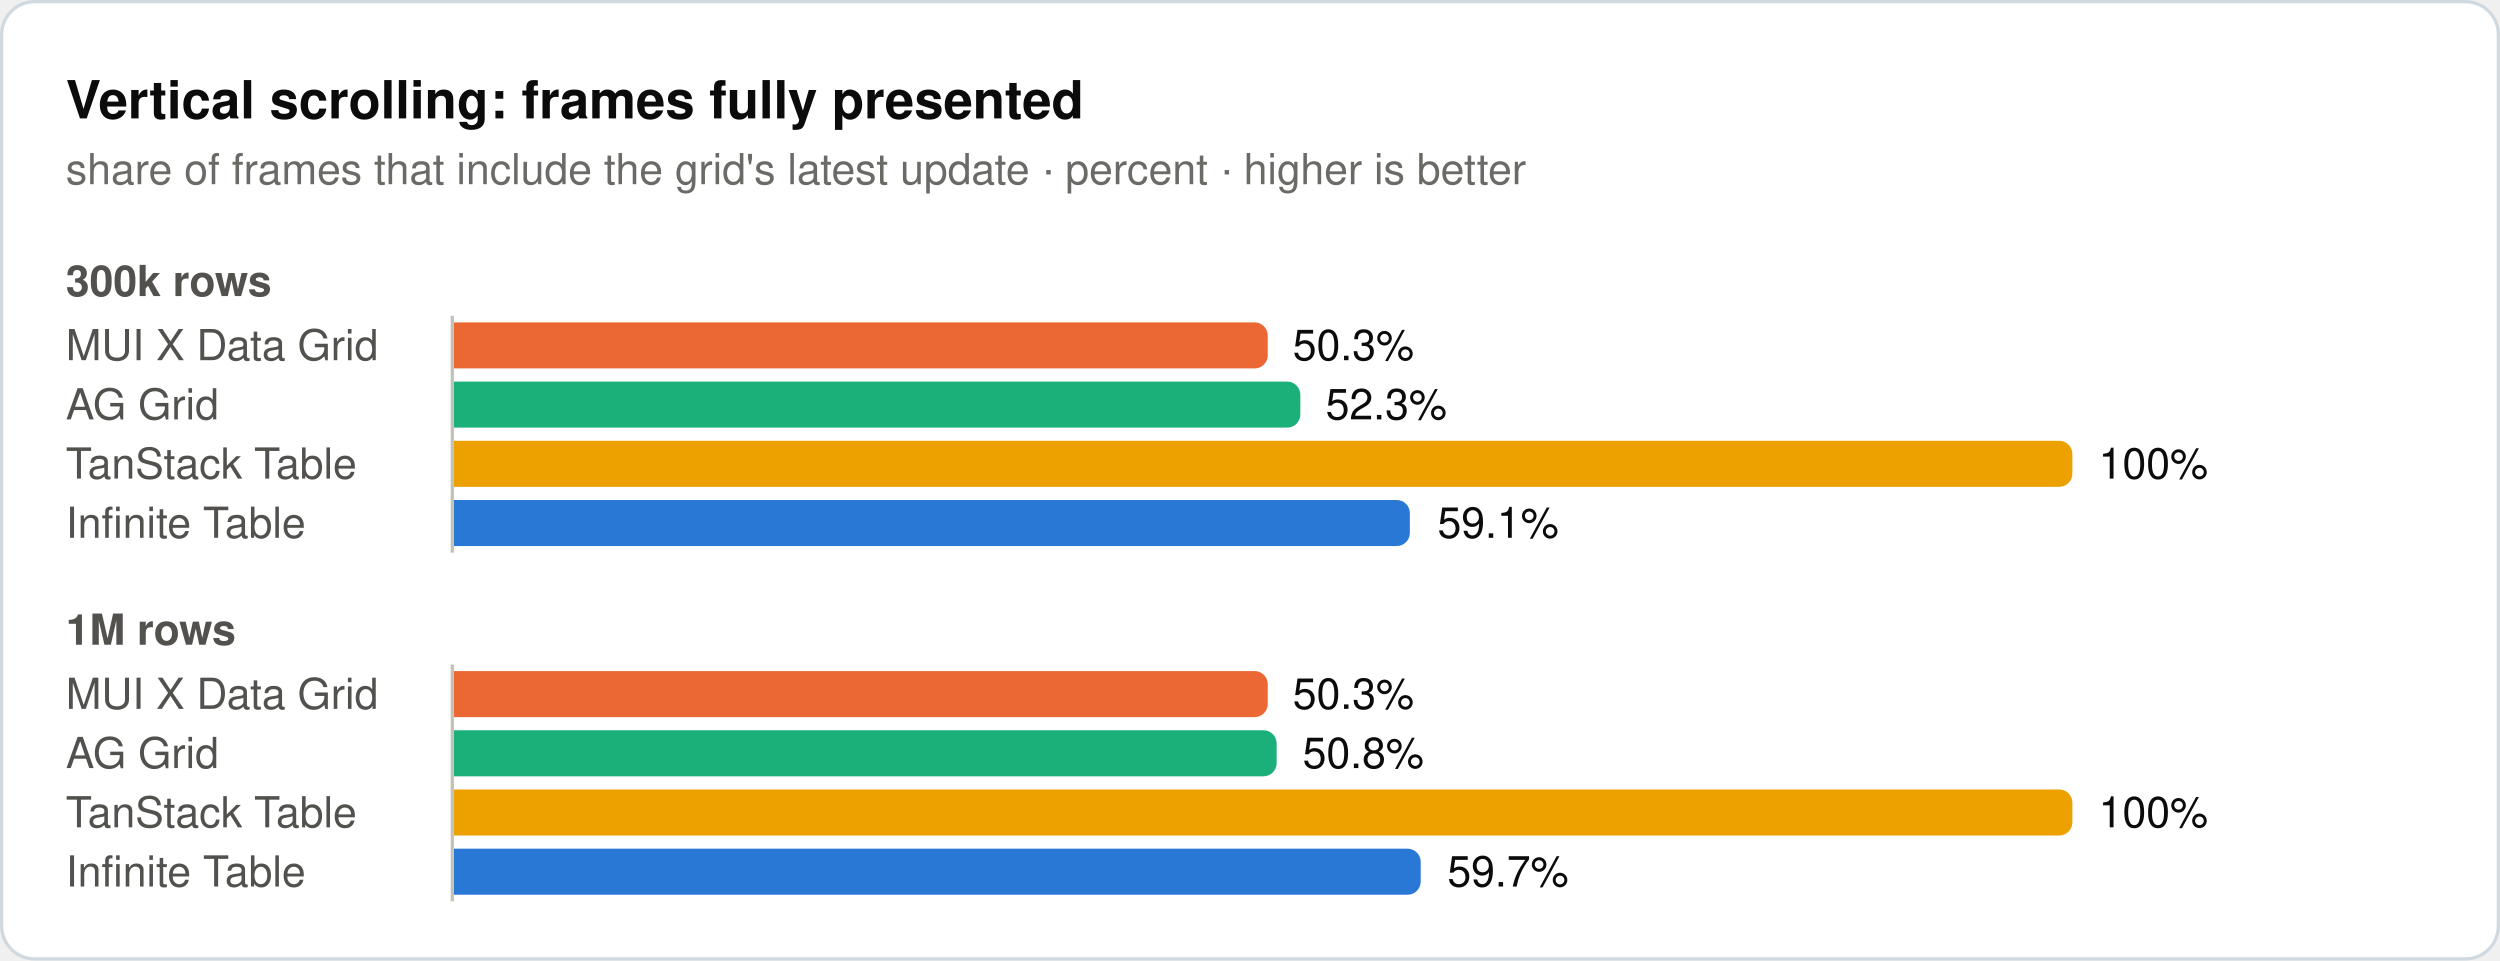
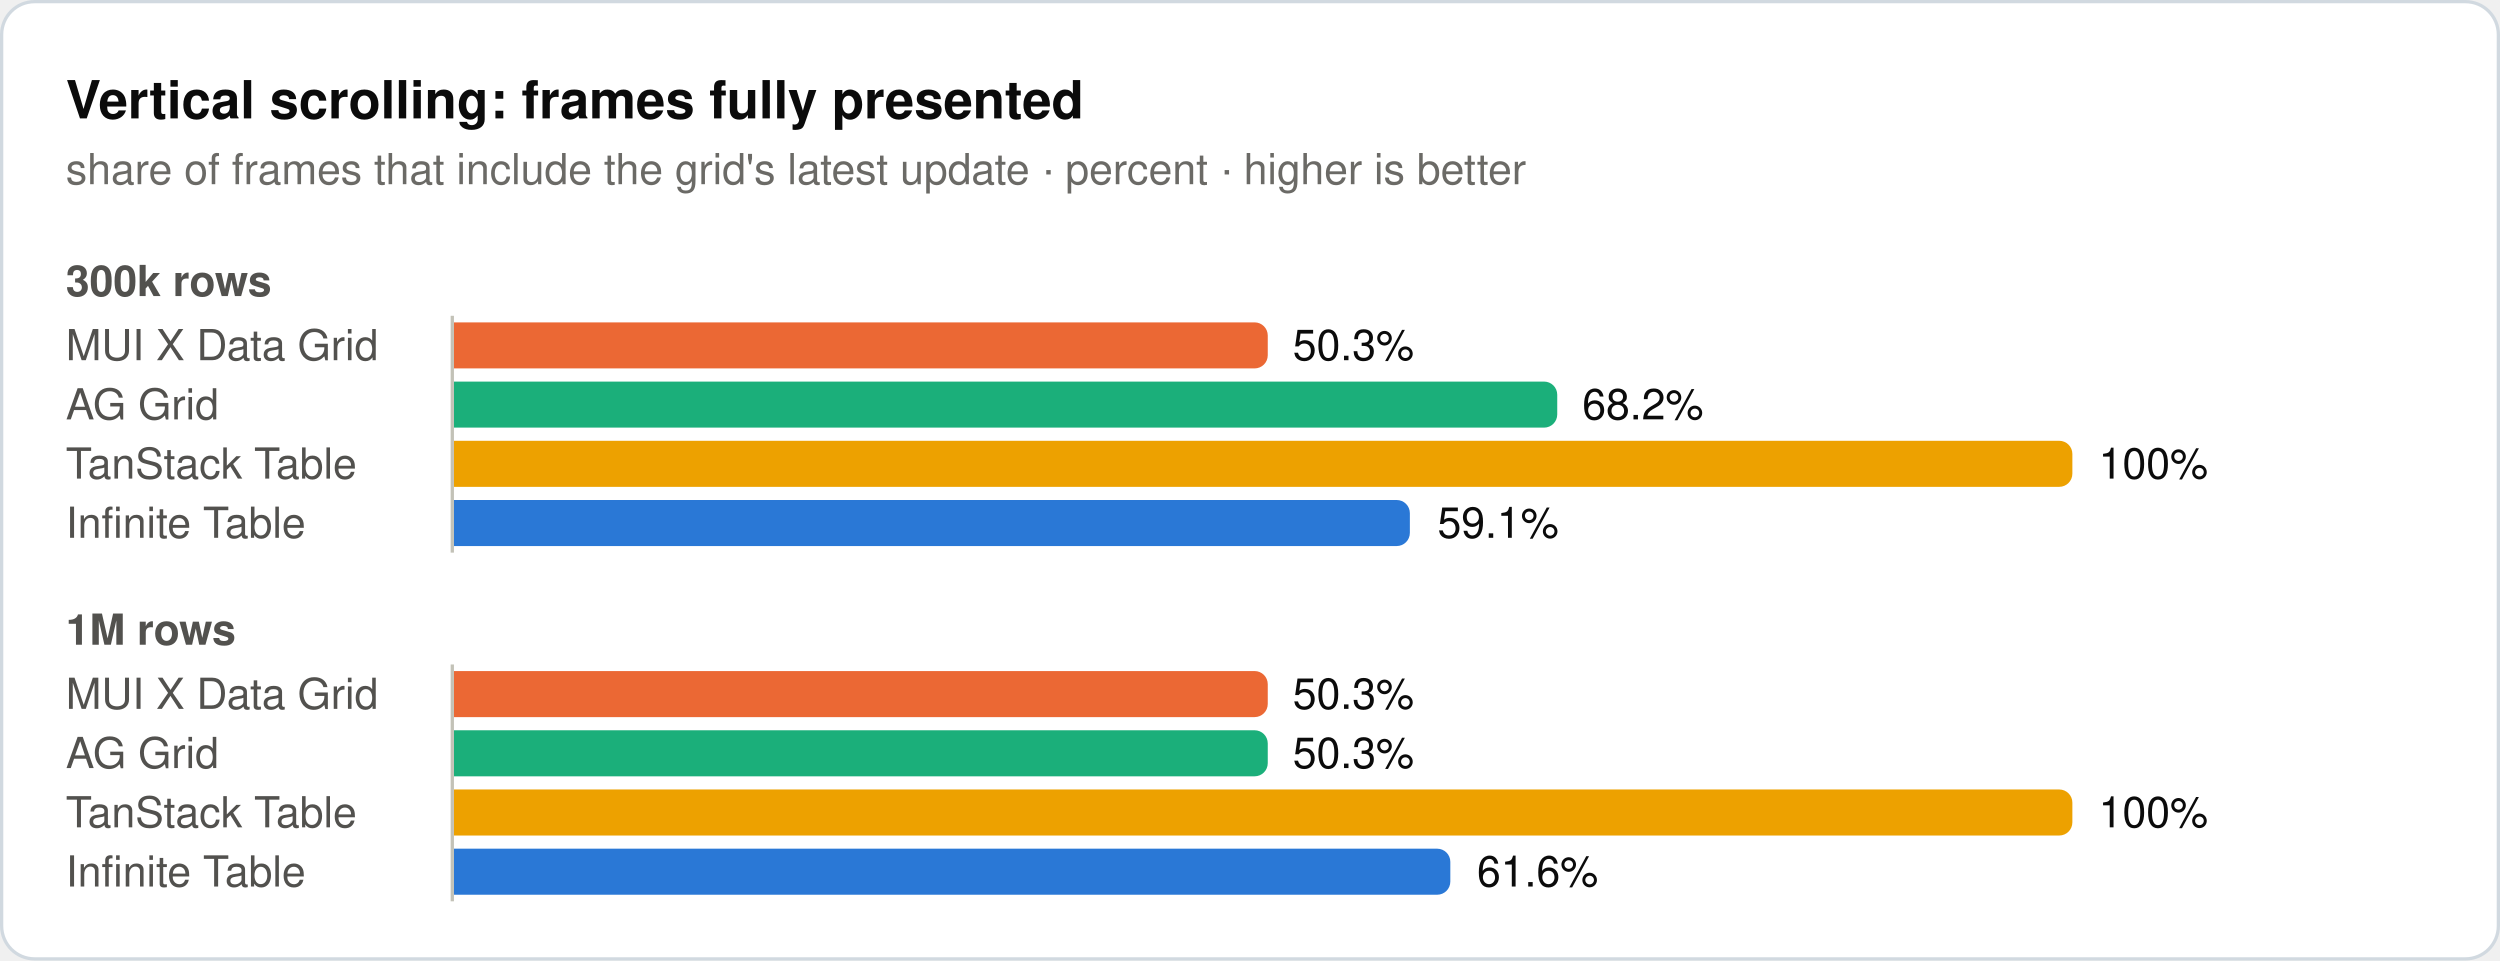
<svg xmlns="http://www.w3.org/2000/svg" width="760" height="292" viewBox="0 0 760 292" role="img">
  <rect x="0.5" y="0.5" width="759" height="291" rx="10" fill="#ffffff" stroke="#d1d9e0" />
  <text x="20" y="36" font-family="system-ui, -apple-system, 'Segoe UI', Helvetica, Arial, sans-serif" font-size="16" font-weight="600" fill="#0b0b0b">Vertical scrolling: frames fully presented</text>
  <text x="20" y="56" font-family="system-ui, -apple-system, 'Segoe UI', Helvetica, Arial, sans-serif" font-size="13" fill="#6b6a66">share of frames that include the grid's latest update · percent · higher is better</text>
  <text x="20" y="90" font-family="system-ui, -apple-system, 'Segoe UI', Helvetica, Arial, sans-serif" font-size="13" font-weight="600" fill="#52514e">300k rows</text>
  <text x="20" y="109.5" font-family="system-ui, -apple-system, 'Segoe UI', Helvetica, Arial, sans-serif" font-size="13" fill="#52514e">MUI X Data Grid</text>
  <path d="M138,98H381.4a4,4 0 0 1 4,4V108a4,4 0 0 1 -4,4H138Z" fill="#eb6834" />
  <text x="393" y="109.5" font-family="system-ui, -apple-system, 'Segoe UI', Helvetica, Arial, sans-serif" font-size="13" fill="#0b0b0b">50.3%</text>
  <text x="20" y="127.5" font-family="system-ui, -apple-system, 'Segoe UI', Helvetica, Arial, sans-serif" font-size="13" fill="#52514e">AG Grid</text>
-   <path d="M138,116H391.3a4,4 0 0 1 4,4V126a4,4 0 0 1 -4,4H138Z" fill="#1baf7a" />
-   <text x="403" y="127.5" font-family="system-ui, -apple-system, 'Segoe UI', Helvetica, Arial, sans-serif" font-size="13" fill="#0b0b0b">52.3%</text>
+   <path d="M138,116H469.4a4,4 0 0 1 4,4V126a4,4 0 0 1 -4,4H138Z" fill="#1baf7a" />
+   <text x="481" y="127.5" font-family="system-ui, -apple-system, 'Segoe UI', Helvetica, Arial, sans-serif" font-size="13" fill="#0b0b0b">68.2%</text>
  <text x="20" y="145.5" font-family="system-ui, -apple-system, 'Segoe UI', Helvetica, Arial, sans-serif" font-size="13" fill="#52514e">TanStack Table</text>
  <path d="M138,134H626a4,4 0 0 1 4,4V144a4,4 0 0 1 -4,4H138Z" fill="#eda100" />
  <text x="638" y="145.5" font-family="system-ui, -apple-system, 'Segoe UI', Helvetica, Arial, sans-serif" font-size="13" fill="#0b0b0b">100%</text>
  <text x="20" y="163.5" font-family="system-ui, -apple-system, 'Segoe UI', Helvetica, Arial, sans-serif" font-size="13" fill="#52514e">Infinite Table</text>
  <path d="M138,152H424.6a4,4 0 0 1 4,4V162a4,4 0 0 1 -4,4H138Z" fill="#2a78d6" />
  <text x="437" y="163.5" font-family="system-ui, -apple-system, 'Segoe UI', Helvetica, Arial, sans-serif" font-size="13" fill="#0b0b0b">59.1%</text>
  <line x1="137.5" y1="96" x2="137.5" y2="168" stroke="#c3c2b7" stroke-width="1" />
  <text x="20" y="196" font-family="system-ui, -apple-system, 'Segoe UI', Helvetica, Arial, sans-serif" font-size="13" font-weight="600" fill="#52514e">1M rows</text>
  <text x="20" y="215.5" font-family="system-ui, -apple-system, 'Segoe UI', Helvetica, Arial, sans-serif" font-size="13" fill="#52514e">MUI X Data Grid</text>
  <path d="M138,204H381.4a4,4 0 0 1 4,4V214a4,4 0 0 1 -4,4H138Z" fill="#eb6834" />
  <text x="393" y="215.5" font-family="system-ui, -apple-system, 'Segoe UI', Helvetica, Arial, sans-serif" font-size="13" fill="#0b0b0b">50.3%</text>
  <text x="20" y="233.5" font-family="system-ui, -apple-system, 'Segoe UI', Helvetica, Arial, sans-serif" font-size="13" fill="#52514e">AG Grid</text>
-   <path d="M138,222H384.1a4,4 0 0 1 4,4V232a4,4 0 0 1 -4,4H138Z" fill="#1baf7a" />
-   <text x="396" y="233.5" font-family="system-ui, -apple-system, 'Segoe UI', Helvetica, Arial, sans-serif" font-size="13" fill="#0b0b0b">50.8%</text>
+   <path d="M138,222H381.4a4,4 0 0 1 4,4V232a4,4 0 0 1 -4,4H138Z" fill="#1baf7a" />
+   <text x="393" y="233.5" font-family="system-ui, -apple-system, 'Segoe UI', Helvetica, Arial, sans-serif" font-size="13" fill="#0b0b0b">50.3%</text>
  <text x="20" y="251.5" font-family="system-ui, -apple-system, 'Segoe UI', Helvetica, Arial, sans-serif" font-size="13" fill="#52514e">TanStack Table</text>
  <path d="M138,240H626a4,4 0 0 1 4,4V250a4,4 0 0 1 -4,4H138Z" fill="#eda100" />
  <text x="638" y="251.5" font-family="system-ui, -apple-system, 'Segoe UI', Helvetica, Arial, sans-serif" font-size="13" fill="#0b0b0b">100%</text>
  <text x="20" y="269.5" font-family="system-ui, -apple-system, 'Segoe UI', Helvetica, Arial, sans-serif" font-size="13" fill="#52514e">Infinite Table</text>
-   <path d="M138,258H427.9a4,4 0 0 1 4,4V268a4,4 0 0 1 -4,4H138Z" fill="#2a78d6" />
-   <text x="440" y="269.5" font-family="system-ui, -apple-system, 'Segoe UI', Helvetica, Arial, sans-serif" font-size="13" fill="#0b0b0b">59.7%</text>
+   <path d="M138,258H436.9a4,4 0 0 1 4,4V268a4,4 0 0 1 -4,4H138Z" fill="#2a78d6" />
+   <text x="449" y="269.5" font-family="system-ui, -apple-system, 'Segoe UI', Helvetica, Arial, sans-serif" font-size="13" fill="#0b0b0b">61.6%</text>
  <line x1="137.5" y1="202" x2="137.5" y2="274" stroke="#c3c2b7" stroke-width="1" />
</svg>
